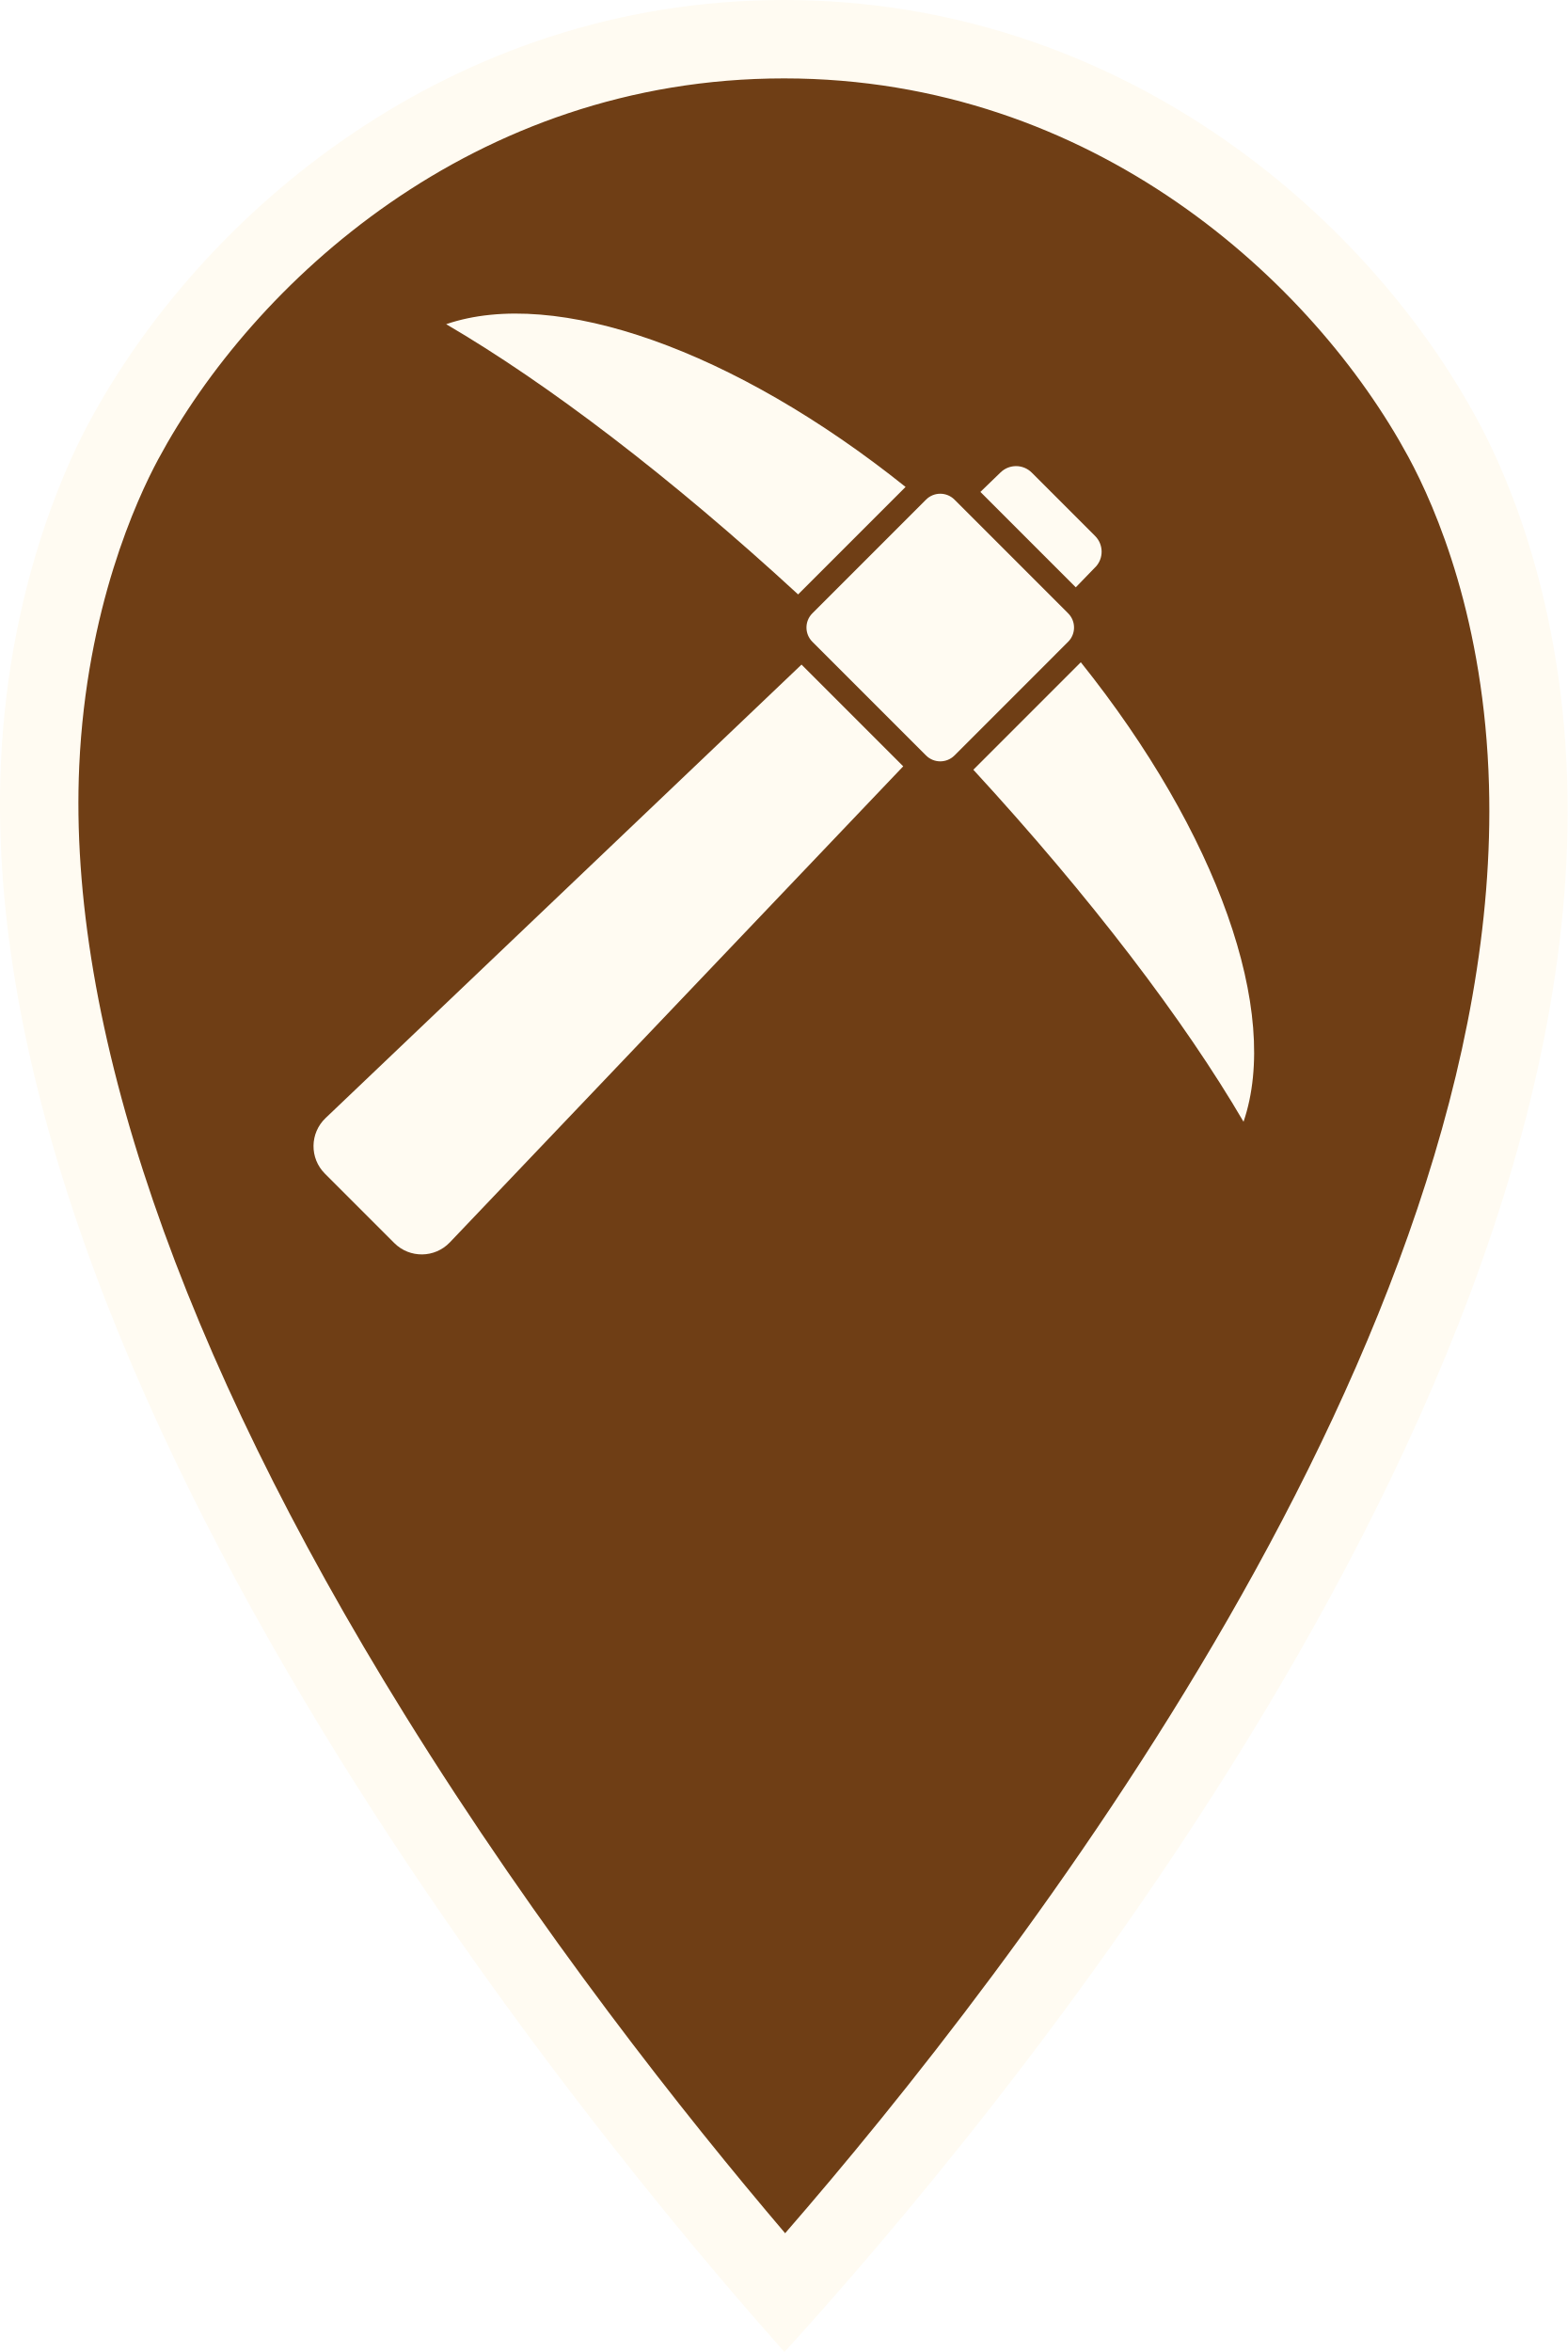
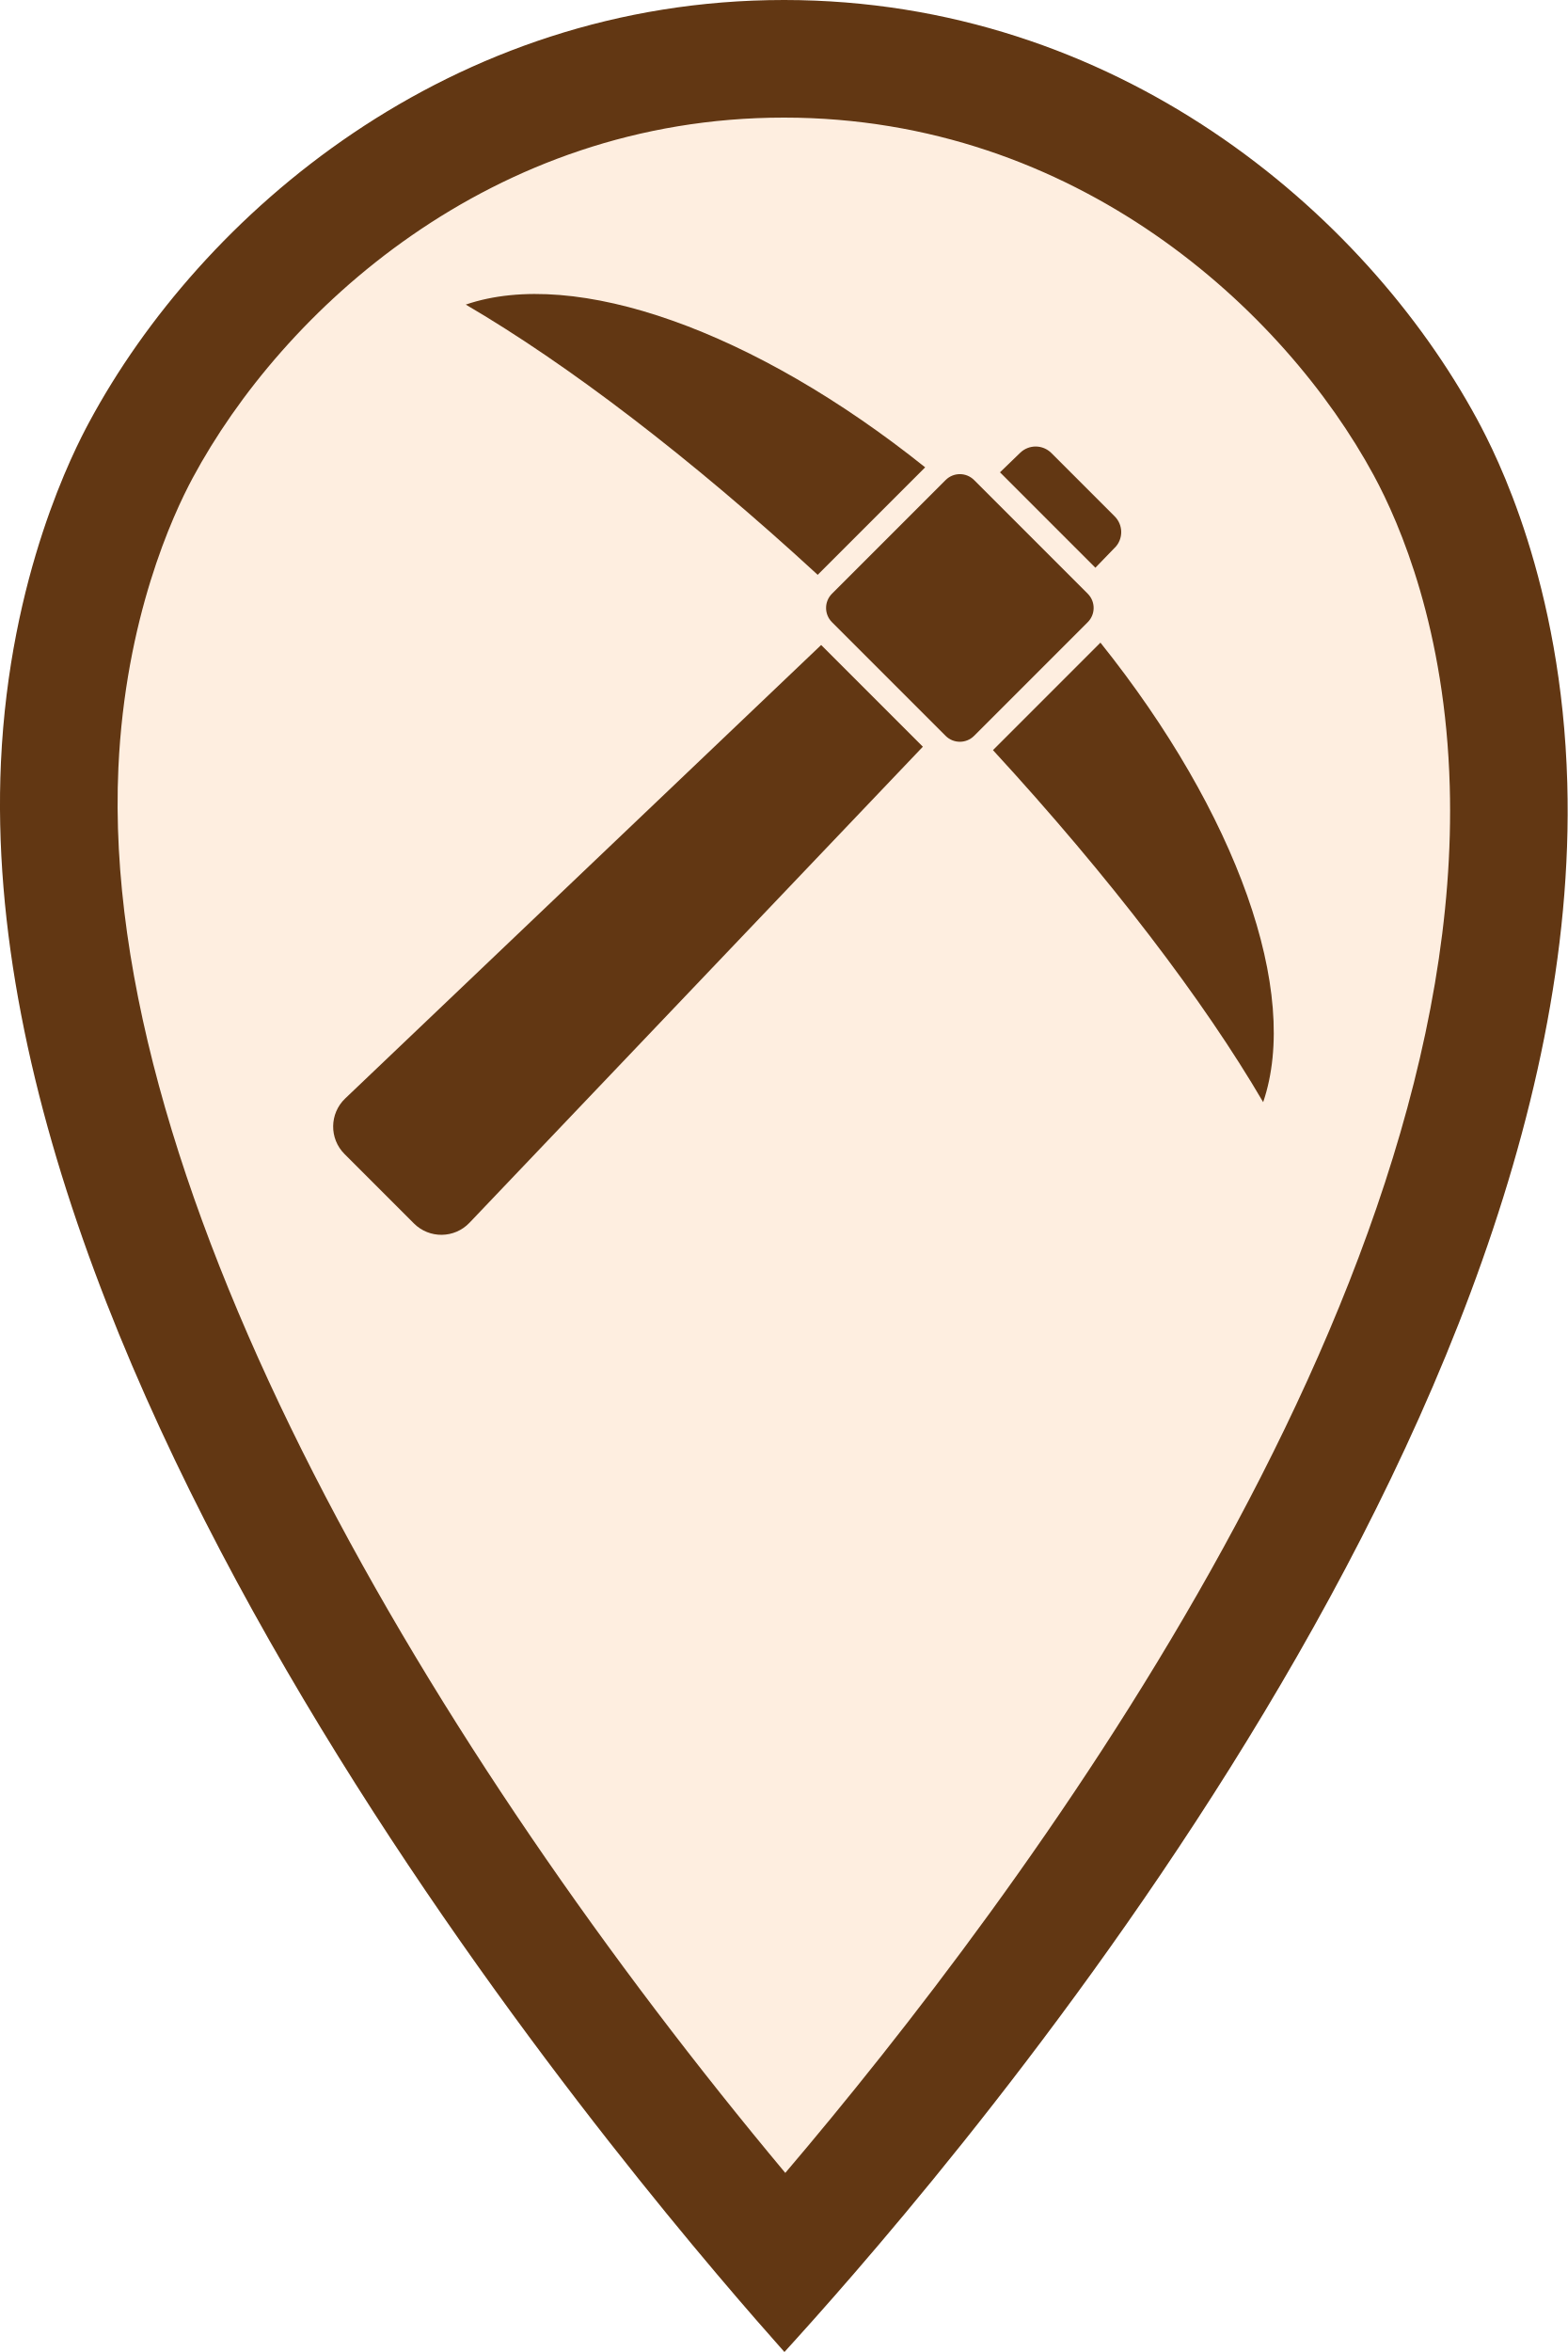
<svg xmlns="http://www.w3.org/2000/svg" id="a" viewBox="0 0 40 60">
-   <path d="m20.024,58.495C14.532,52.176.343,34.331,1.023,19.489c.193-4.214,1.555-7.168,2.131-8.243C5.694,6.52,11.629,1,20.001,1c8.346.006,14.269,5.484,16.81,10.174.762,1.404,2.057,4.42,2.18,8.834.42,15.147-13.543,32.384-18.967,38.487Z" fill="#6f3e15" />
-   <path d="m20.014,2c7.894.005,13.508,5.202,15.918,9.65.719,1.328,1.943,4.183,2.06,8.384.392,14.137-12.175,30.28-17.959,36.936-2.541-2.985-6.268-7.683-9.71-13.234C4.59,34.495,1.72,26.126,2.022,19.535c.184-4.015,1.469-6.803,2.013-7.815C6.444,7.236,12.071,2,20.002,2h.012M20.002,0C11.483,0,5.129,5.458,2.273,10.774,1.904,11.46.244,14.656.024,19.443c-.772,16.843,17.037,37.234,19.991,40.557,3.217-3.534,20.451-22.864,19.975-40.021-.142-5.115-1.812-8.379-2.3-9.281C34.807,5.374,28.461.006,20.015,0h-.014Z" fill="#fffbf2" />
-   <rect x="21.427" y="13.445" width="5.128" height="5.128" rx=".513" ry=".513" transform="translate(-4.2933 21.65325) rotate(-45.00071)" fill="#fffbf2" />
-   <path d="m23.106,12.422c-4.359-3.488-8.924-5.107-11.722-4.152,2.584,1.51,5.729,3.901,8.98,6.894l2.742-2.742Z" fill="#fffbf2" />
-   <path d="m27.577,16.894l-2.742,2.742c2.992,3.251,5.384,6.396,6.894,8.98.956-2.798-.664-7.363-4.152-11.722Z" fill="#fffbf2" />
-   <path d="m27.949,14.468c.215-.222.212-.576-.007-.795l-1.616-1.616c-.219-.219-.572-.222-.795-.007l-.516.499,2.434,2.434.499-.516Z" fill="#fffbf2" />
-   <path d="m20.451,16.954l-12.144,11.568c-.403.384-.411,1.024-.017,1.418l1.77,1.77c.394.394,1.034.386,1.418-.017l11.568-12.144-2.595-2.595Z" fill="#fffbf2" />
+   <path d="m20.024,58.495C14.532,52.176.343,34.331,1.023,19.489c.193-4.214,1.555-7.168,2.131-8.243C5.694,6.52,11.629,1,20.001,1c8.346.006,14.269,5.484,16.81,10.174.762,1.404,2.057,4.42,2.18,8.834.42,15.147-13.543,32.384-18.967,38.487Z" fill="#feeee0" />
+   <rect x="21.927" y="12.945" width="5.128" height="5.128" rx=".513" ry=".513" transform="translate(-3.7932 21.86058) rotate(-45.00071)" fill="#623713" />
+   <path d="m23.606,11.922c-4.359-3.488-8.924-5.107-11.722-4.152,2.584,1.51,5.729,3.901,8.98,6.894l2.742-2.742h0Z" fill="#623713" />
+   <path d="m28.078,16.394l-2.742,2.742c2.992,3.251,5.384,6.396,6.894,8.98.956-2.798-.664-7.363-4.152-11.722Z" fill="#623713" />
+   <path d="m28.449,13.968c.215-.222.212-.576-.007-.795l-1.616-1.616c-.219-.219-.572-.222-.795-.007l-.516.499,2.434,2.434.499-.516Z" fill="#623713" />
+   <path d="m20.952,16.454l-12.144,11.568c-.403.384-.411,1.024-.017,1.418l1.77,1.77c.394.394,1.034.386,1.418-.017l11.568-12.144-2.595-2.595h0Z" fill="#623713" />
+   <path d="m20.013,3c7.454.005,12.76,4.92,15.039,9.126.677,1.25,1.829,3.942,1.939,7.936.366,13.208-10.979,28.343-16.954,35.369C11.117,44.755,2.523,30.452,3.021,19.581c.175-3.81,1.383-6.435,1.895-7.387C7.194,7.952,12.513,3,20.002,3h.012m.002-3h-.014C11.483,0,5.129,5.458,2.273,10.774,1.904,11.46.244,14.656.024,19.443c-.772,16.843,17.037,37.234,19.991,40.557,3.217-3.534,20.451-22.864,19.975-40.021-.142-5.115-1.812-8.379-2.3-9.281C34.807,5.374,28.461.006,20.015,0h0Z" fill="#623713" />
</svg>
